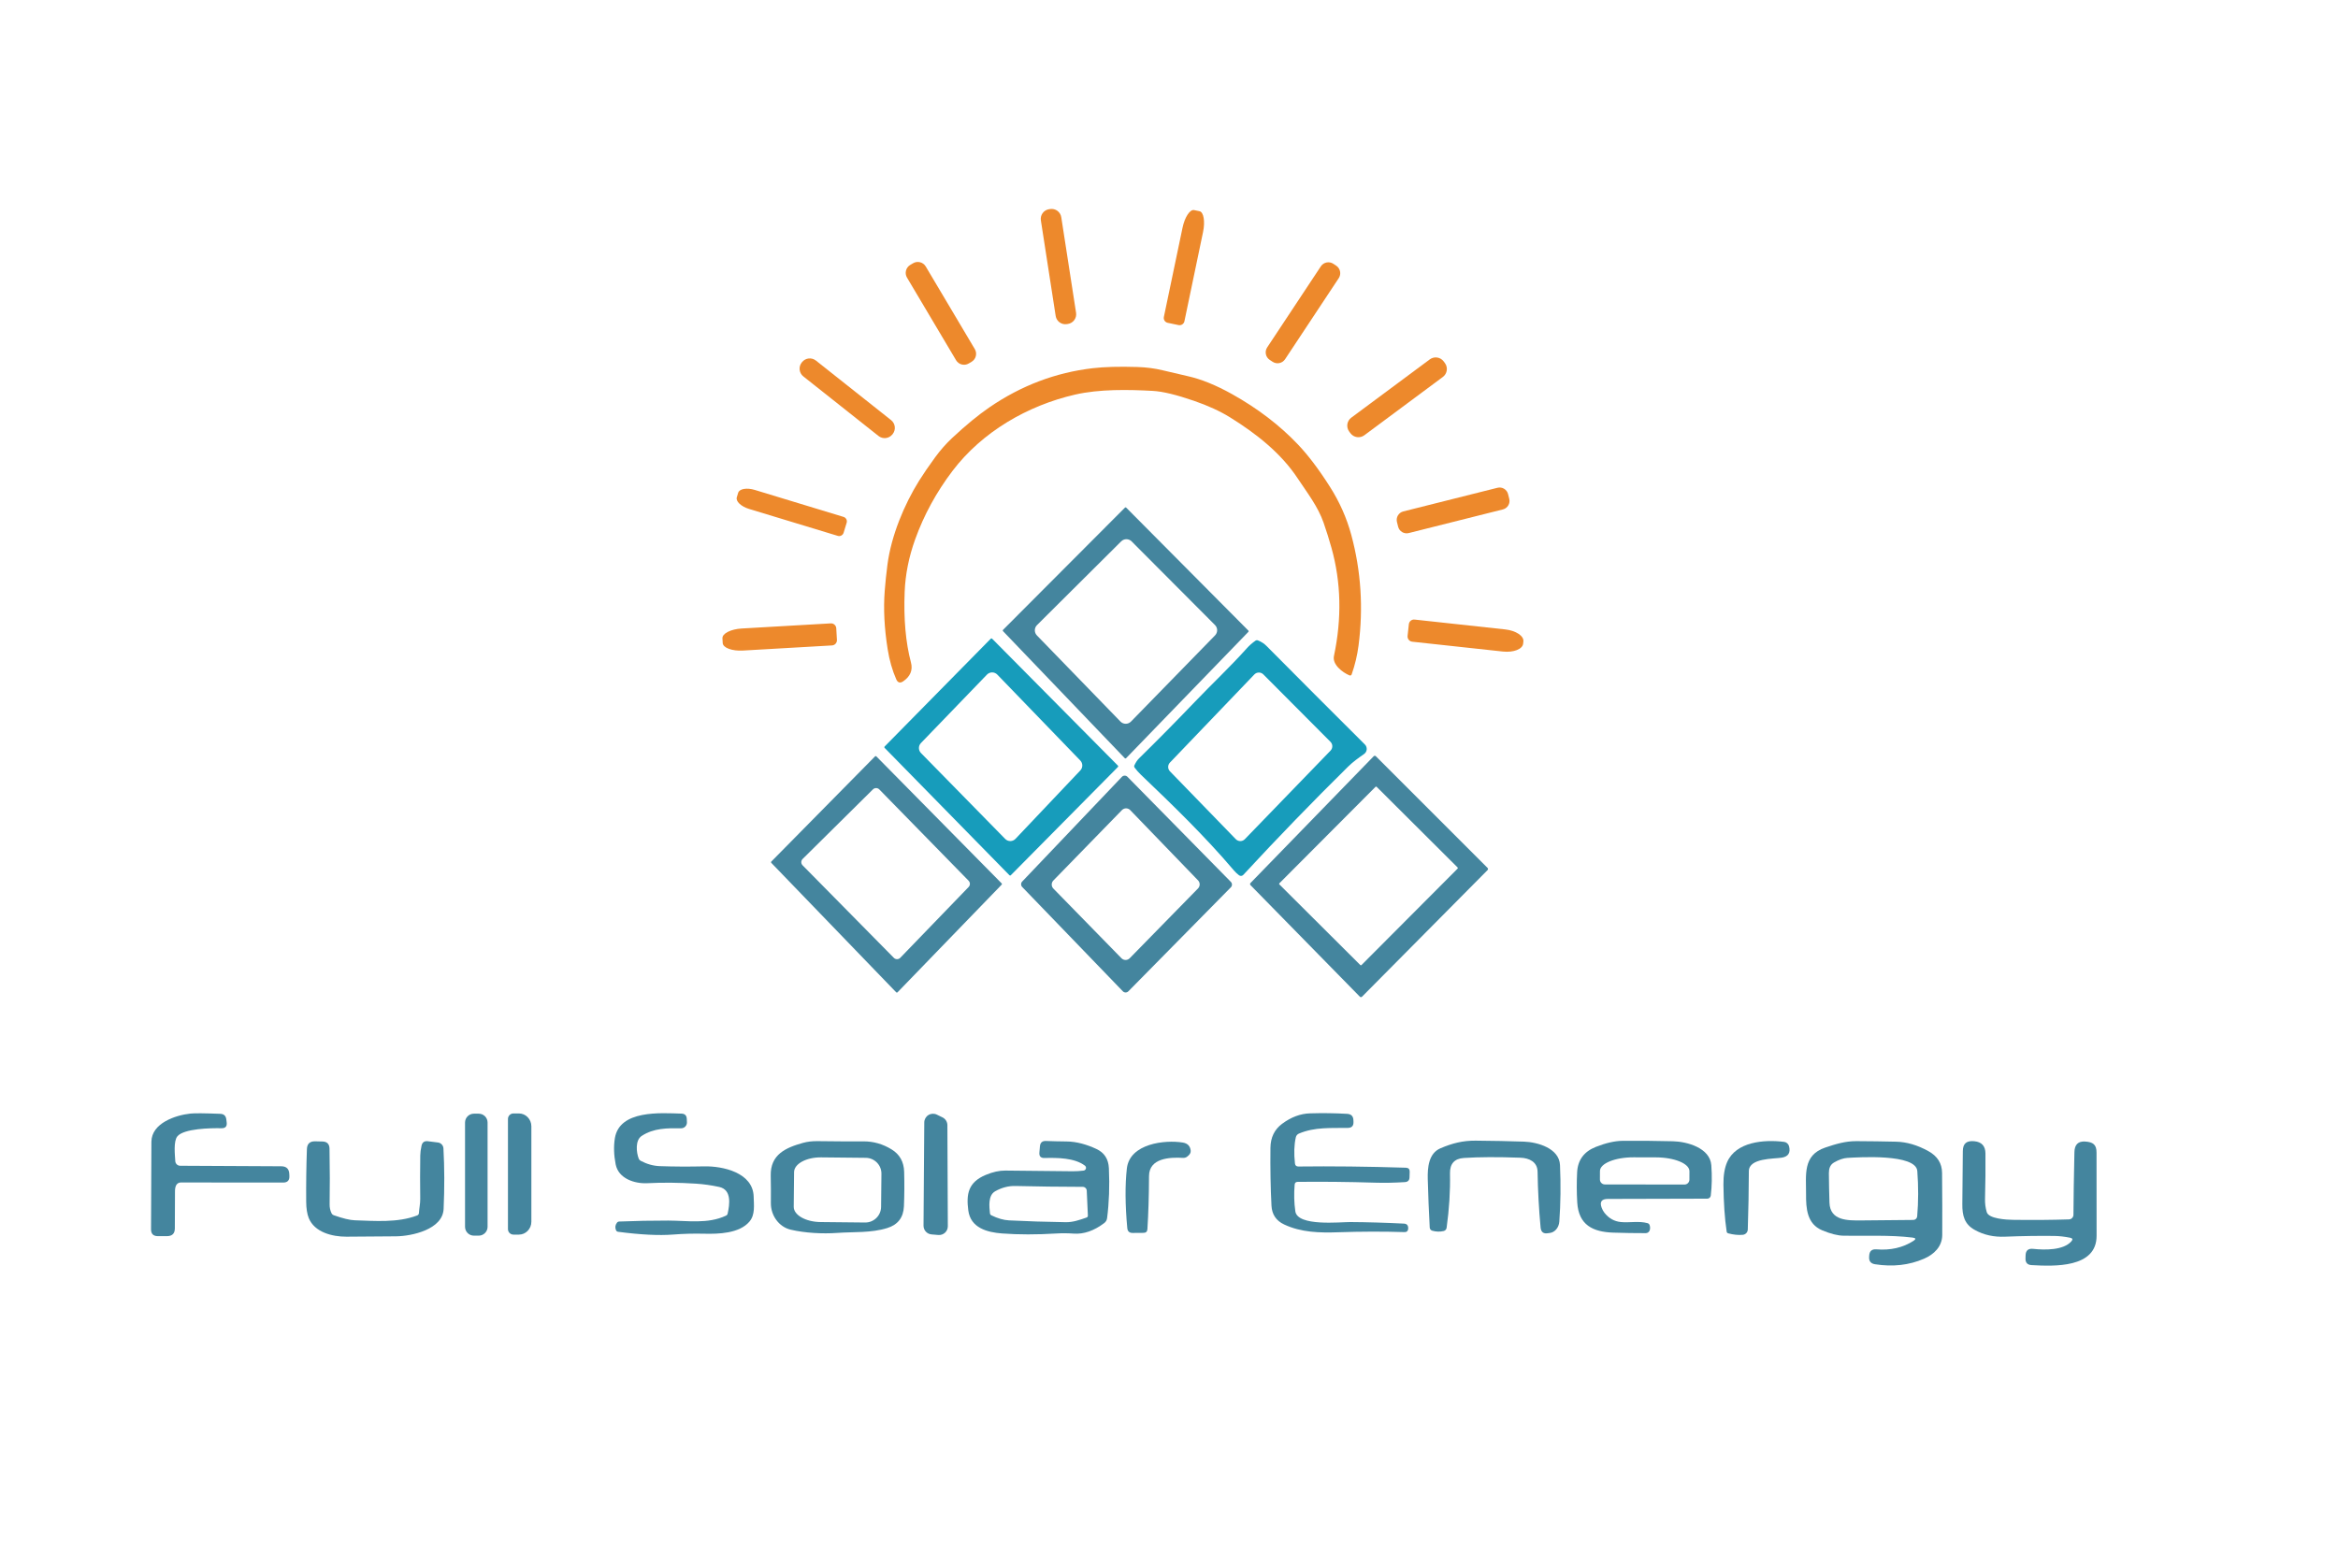
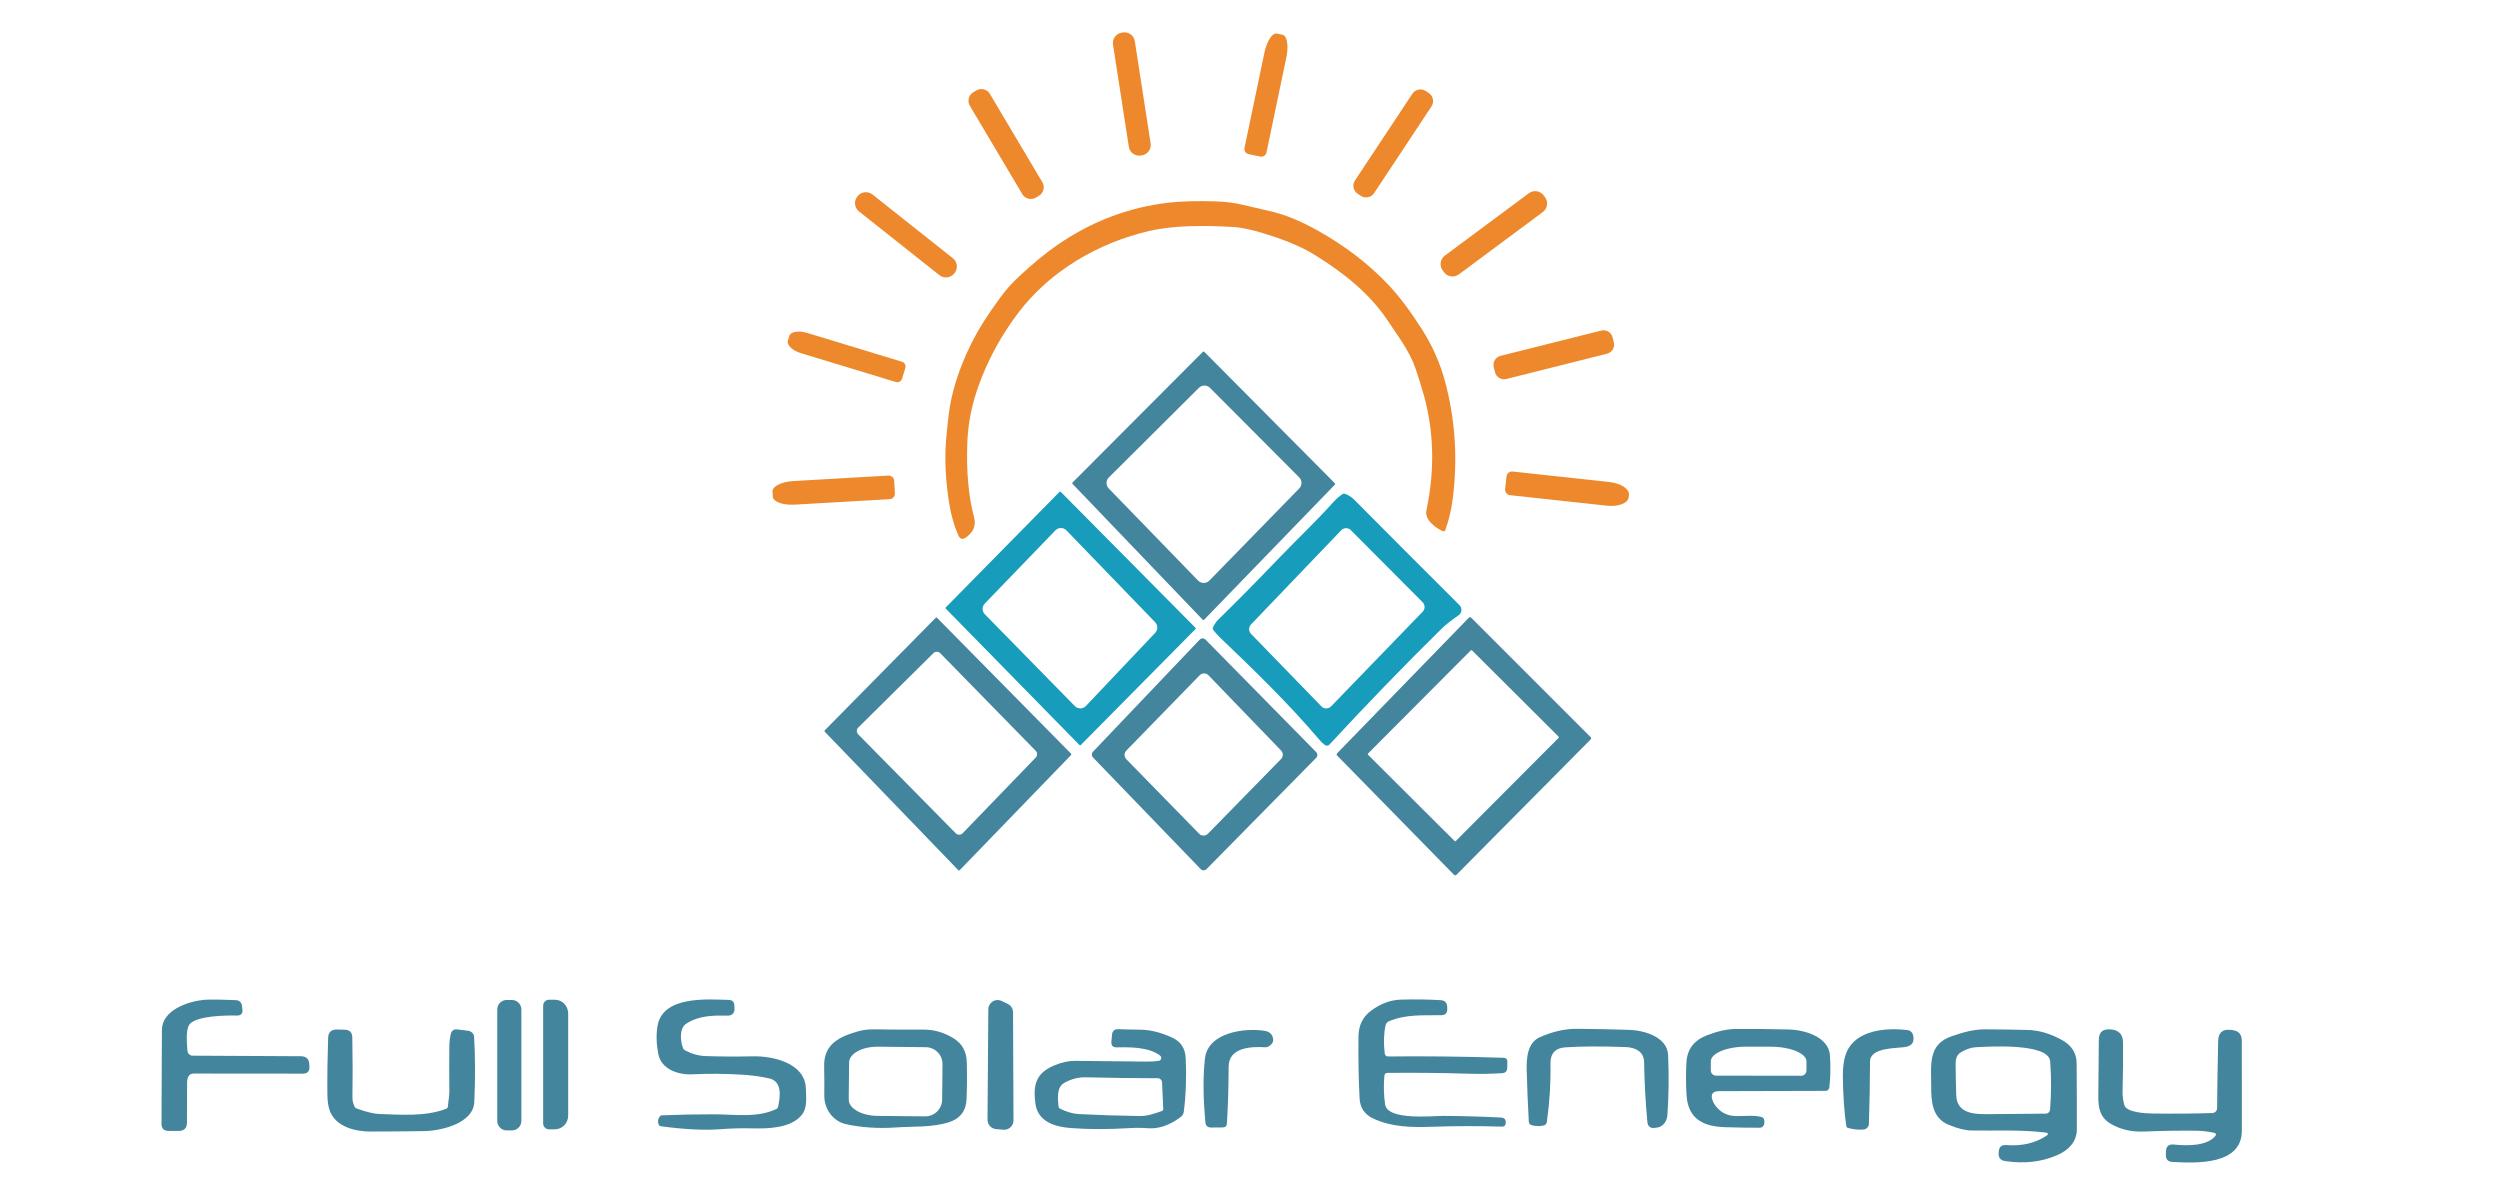
- <svg xmlns="http://www.w3.org/2000/svg" version="1.1" viewBox="0.00 0.00 811.00 544.00">
-   <rect fill="#ed892c" x="-3.58" y="-20.17" transform="translate(367.16,92.49) rotate(-8.8)" width="7.16" height="40.34" rx="3.39" />
-   <path fill="#ed892c" d="   M 405.05 112.00   A 1.72 1.72 0.0 0 1 403.72 109.97   L 410.19 79.03   A 6.83 2.68 -78.2 0 1 414.21 72.89   L 416.09 73.28   A 6.83 2.68 -78.2 0 1 417.31 80.51   L 410.85 111.46   A 1.72 1.72 0.0 0 1 408.81 112.79   L 405.05 112.00   Z" />
-   <rect fill="#ed892c" x="-3.78" y="-19.88" transform="translate(326.38,108.72) rotate(-30.7)" width="7.56" height="39.76" rx="3.21" />
-   <rect fill="#ed892c" x="-3.72" y="-19.99" transform="translate(451.97,108.52) rotate(33.5)" width="7.44" height="39.98" rx="3.13" />
-   <rect fill="#ed892c" x="-20.41" y="-3.80" transform="translate(484.61,137.85) rotate(-36.6)" width="40.82" height="7.60" rx="3.45" />
-   <rect fill="#ed892c" x="-20.07" y="-3.51" transform="translate(293.88,138.18) rotate(38.4)" width="40.14" height="7.02" rx="3.43" />
-   <path fill="#ed892c" d="   M 414.18 139.07   Q 405.01 135.90 399.87 135.62   C 391.45 135.16 381.37 134.96 372.91 136.91   C 356.44 140.70 340.70 149.82 330.41 163.37   Q 322.02 174.43 317.45 187.13   Q 314.17 196.25 313.81 205.32   Q 313.24 219.45 316.00 229.88   C 316.71 232.58 315.67 234.77 313.32 236.37   Q 311.68 237.49 310.88 235.67   Q 308.84 231.04 307.91 225.24   Q 306.17 214.34 306.89 205.00   Q 307.23 200.56 307.83 195.95   C 309.15 185.82 313.68 175.03 318.79 166.83   Q 321.14 163.09 324.38 158.66   Q 327.15 154.88 330.31 151.93   Q 337.47 145.25 343.25 141.30   Q 359.76 130.00 379.03 127.75   Q 385.14 127.04 394.50 127.33   Q 399.24 127.48 403.34 128.48   Q 407.71 129.55 411.94 130.49   Q 418.96 132.04 427.41 136.76   Q 440.69 144.19 450.20 154.18   Q 455.55 159.79 461.35 168.93   Q 466.35 176.80 468.73 185.58   Q 473.79 204.27 471.25 223.96   Q 470.60 229.01 468.86 233.99   A 0.57 0.56 -69.0 0 1 468.11 234.33   C 465.63 233.28 462.09 230.56 462.72 227.59   Q 466.87 208.00 461.86 190.08   Q 460.64 185.73 459.13 181.37   C 457.15 175.68 453.40 170.91 450.11 165.93   C 444.39 157.28 435.88 150.50 426.64 144.78   Q 421.49 141.59 414.18 139.07   Z" />
-   <path fill="#ed892c" d="   M 292.63 184.84   A 1.62 1.62 0.0 0 1 290.61 185.92   L 259.82 176.57   A 5.22 2.61 16.9 0 1 255.58 172.55   L 256.06 170.96   A 5.22 2.61 16.9 0 1 261.82 169.98   L 292.61 179.34   A 1.62 1.62 0.0 0 1 293.69 181.36   L 292.63 184.84   Z" />
-   <rect fill="#ed892c" x="-19.87" y="-3.87" transform="translate(504.05,177.09) rotate(-14.1)" width="39.74" height="7.74" rx="3.03" />
-   <path fill="#44859e" d="   M 347.94 218.52   L 390.21 176.13   A 0.33 0.33 0.0 0 1 390.67 176.14   L 433.02 218.77   A 0.33 0.33 0.0 0 1 433.03 219.23   L 390.63 263.04   A 0.33 0.33 0.0 0 1 390.15 263.04   L 347.93 218.98   A 0.33 0.33 0.0 0 1 347.94 218.52   Z   M 359.72 216.87   A 2.55 2.55 0.0 0 0 359.68 220.46   L 388.66 250.34   A 2.55 2.55 0.0 0 0 392.32 250.34   L 421.48 220.44   A 2.55 2.55 0.0 0 0 421.46 216.86   L 392.53 187.83   A 2.55 2.55 0.0 0 0 388.92 187.82   L 359.72 216.87   Z" />
-   <path fill="#ed892c" d="   M 488.70 216.57   A 1.82 1.82 0.0 0 1 490.70 214.96   L 522.14 218.38   A 6.70 3.46 6.2 0 1 528.43 222.54   L 528.34 223.34   A 6.70 3.46 6.2 0 1 521.30 226.05   L 489.87 222.64   A 1.82 1.82 0.0 0 1 488.26 220.63   L 488.70 216.57   Z" />
-   <path fill="#ed892c" d="   M 290.31 222.02   A 1.81 1.81 0.0 0 1 288.61 223.93   L 257.71 225.71   A 6.86 3.01 -3.3 0 1 250.69 223.10   L 250.60 221.46   A 6.86 3.01 -3.3 0 1 257.27 218.06   L 288.17 216.28   A 1.81 1.81 0.0 0 1 290.08 217.98   L 290.31 222.02   Z" />
-   <path fill="#179cbb" d="   M 436.35 222.19   Q 438.11 222.88 439.32 224.11   Q 455.57 240.50 473.45 258.30   A 2.16 2.16 0.0 0 1 473.17 261.60   C 471.21 262.97 469.28 264.35 467.60 266.01   Q 449.32 284.03 431.27 303.54   A 1.11 1.10 39.5 0 1 429.80 303.68   Q 428.83 302.96 428.01 301.99   C 417.96 290.15 406.87 279.42 395.74 268.78   Q 394.57 267.66 393.59 266.34   Q 393.30 265.95 393.50 265.52   Q 394.23 263.97 395.11 263.11   Q 404.76 253.64 414.36 243.61   C 420.32 237.38 426.72 231.37 432.51 224.91   Q 433.79 223.48 435.49 222.29   A 0.92 0.91 38.0 0 1 436.35 222.19   Z   M 405.82 264.58   A 2.18 2.18 0.0 0 0 405.83 267.61   L 428.68 291.16   A 2.18 2.18 0.0 0 0 431.81 291.15   L 461.53 260.43   A 2.18 2.18 0.0 0 0 461.51 257.37   L 438.22 233.98   A 2.18 2.18 0.0 0 0 435.10 234.01   L 405.82 264.58   Z" />
-   <path fill="#179cbb" d="   M 350.17 303.68   L 306.84 259.46   A 0.31 0.31 0.0 0 1 306.84 259.02   L 343.69 221.58   A 0.31 0.31 0.0 0 1 344.13 221.58   L 387.80 265.65   A 0.31 0.31 0.0 0 1 387.80 266.09   L 350.61 303.68   A 0.31 0.31 0.0 0 1 350.17 303.68   Z   M 348.67 291.06   A 2.49 2.49 0.0 0 0 352.26 291.03   L 374.74 267.30   A 2.49 2.49 0.0 0 0 374.73 263.86   L 345.94 234.05   A 2.49 2.49 0.0 0 0 342.36 234.05   L 319.45 257.80   A 2.49 2.49 0.0 0 0 319.47 261.27   L 348.67 291.06   Z" />
-   <path fill="#44859e" d="   M 303.99 262.43   L 347.44 306.48   A 0.33 0.33 0.0 0 1 347.45 306.94   L 311.34 344.27   A 0.33 0.33 0.0 0 1 310.86 344.27   L 267.55 299.37   A 0.33 0.33 0.0 0 1 267.56 298.91   L 303.53 262.43   A 0.33 0.33 0.0 0 1 303.99 262.43   Z   M 310.05 332.32   A 1.56 1.56 0.0 0 0 312.28 332.31   L 336.00 307.74   A 1.56 1.56 0.0 0 0 335.99 305.57   L 305.02 273.90   A 1.56 1.56 0.0 0 0 302.80 273.88   L 278.42 298.01   A 1.56 1.56 0.0 0 0 278.40 300.22   L 310.05 332.32   Z" />
-   <path fill="#44859e" d="   M 433.77 306.36   L 476.50 262.38   A 0.53 0.53 0.0 0 1 477.25 262.37   L 516.01 301.13   A 0.53 0.53 0.0 0 1 516.01 301.87   L 472.46 345.80   A 0.53 0.53 0.0 0 1 471.70 345.80   L 433.77 307.10   A 0.53 0.53 0.0 0 1 433.77 306.36   Z   M 505.624 301.353   A 0.26 0.26 0.0 0 0 505.624 300.985   L 477.517 272.976   A 0.26 0.26 0.0 0 0 477.149 272.977   L 443.776 306.467   A 0.26 0.26 0.0 0 0 443.776 306.835   L 471.883 334.844   A 0.26 0.26 0.0 0 0 472.251 334.843   L 505.624 301.353   Z" />
-   <path fill="#44859e" d="   M 391.09 269.51   L 426.96 305.97   A 1.34 1.34 0.0 0 1 426.96 307.85   L 391.40 343.94   A 1.34 1.34 0.0 0 1 389.49 343.93   L 354.56 307.72   A 1.34 1.34 0.0 0 1 354.56 305.87   L 389.17 269.52   A 1.34 1.34 0.0 0 1 391.09 269.51   Z   M 415.57 308.24   A 2.00 2.00 0.0 0 0 415.58 305.45   L 392.05 281.07   A 2.00 2.00 0.0 0 0 389.18 281.06   L 365.39 305.49   A 2.00 2.00 0.0 0 0 365.39 308.29   L 389.01 332.46   A 2.00 2.00 0.0 0 0 391.87 332.46   L 415.57 308.24   Z" />
-   <path fill="#44859e" d="   M 61.09 411.25   Q 60.71 412.02 60.70 413.25   Q 60.67 419.84 60.65 426.17   Q 60.65 428.87 57.94 428.88   L 54.76 428.88   Q 52.38 428.88 52.39 426.50   Q 52.43 412.06 52.52 396.14   C 52.56 389.67 60.89 386.91 66.01 386.36   Q 68.20 386.12 76.42 386.44   Q 78.27 386.51 78.50 388.35   L 78.63 389.40   Q 78.90 391.49 76.79 391.44   C 73.16 391.36 63.72 391.53 61.51 394.27   C 60.13 395.99 60.68 400.68 60.80 402.85   A 1.72 1.71 88.2 0 0 62.51 404.46   L 97.58 404.64   Q 100.24 404.66 100.35 407.32   L 100.38 408.03   Q 100.48 410.29 98.22 410.29   L 62.72 410.26   A 1.81 1.81 0.0 0 0 61.09 411.25   Z" />
-   <rect fill="#44859e" x="161.31" y="386.39" width="7.82" height="42.32" rx="3.08" />
-   <path fill="#44859e" d="   M 176.20 388.22   A 1.91 1.91 0.0 0 1 178.11 386.31   L 179.99 386.31   A 4.47 4.33 90.0 0 1 184.32 390.78   L 184.32 423.88   A 4.47 4.33 90.0 0 1 179.99 428.35   L 178.11 428.35   A 1.91 1.91 0.0 0 1 176.20 426.44   L 176.20 388.22   Z" />
-   <path fill="#44859e" d="   M 222.23 402.74   Q 225.50 404.47 228.87 404.59   Q 236.02 404.85 244.22 404.67   C 250.67 404.52 261.24 406.81 261.43 415.19   C 261.50 418.14 261.99 421.45 259.97 423.83   C 256.49 427.95 249.27 428.17 244.21 428.04   Q 238.82 427.91 233.45 428.33   Q 226.08 428.90 214.41 427.37   Q 213.89 427.30 213.68 426.82   Q 213.09 425.44 214.01 424.22   Q 214.31 423.83 214.80 423.81   Q 223.22 423.47 231.81 423.48   C 238.44 423.49 245.54 424.74 251.83 421.77   Q 252.30 421.55 252.41 421.04   C 253.10 417.90 253.87 412.79 249.50 411.82   Q 245.44 410.93 241.39 410.67   Q 232.56 410.10 224.56 410.51   C 220.16 410.74 214.54 408.95 213.56 403.97   Q 212.61 399.12 213.28 394.93   C 214.87 385.02 229.19 386.16 236.38 386.37   Q 238.16 386.42 238.23 388.20   L 238.28 389.36   A 2.01 2.00 89.1 0 1 236.25 391.46   C 231.42 391.39 226.72 391.38 222.56 394.13   C 220.29 395.63 220.72 399.87 221.57 402.01   A 1.45 1.41 -88.0 0 0 222.23 402.74   Z" />
-   <path fill="#44859e" d="   M 450.12 410.05   Q 449.17 410.06 449.09 411.00   Q 448.68 415.81 449.32 420.26   C 450.08 425.61 464.96 423.96 468.44 423.99   Q 477.32 424.05 486.98 424.53   Q 488.45 424.60 488.47 426.07   Q 488.48 426.22 488.46 426.37   Q 488.35 427.51 487.20 427.48   Q 476.13 427.13 464.31 427.53   C 457.78 427.76 451.36 427.62 445.42 424.82   C 442.68 423.53 441.21 421.36 441.05 418.34   Q 440.57 409.13 440.69 398.22   Q 440.75 392.88 444.71 389.92   Q 449.39 386.43 454.40 386.28   Q 461.01 386.08 467.32 386.45   Q 469.39 386.57 469.47 388.65   L 469.49 389.26   Q 469.57 391.30 467.53 391.33   C 461.71 391.43 456.11 390.96 450.58 393.29   A 1.85 1.85 0.0 0 0 449.49 394.59   Q 448.61 398.47 449.19 403.65   Q 449.31 404.73 450.40 404.72   Q 467.59 404.51 487.67 405.14   Q 489.03 405.19 488.99 406.54   L 488.93 408.48   Q 488.89 410.03 487.34 410.13   Q 481.85 410.48 477.05 410.33   Q 462.95 409.90 450.12 410.05   Z" />
-   <path fill="#44859e" d="   M 328.63 390.38   L 328.78 425.44   A 3.03 3.03 0.0 0 1 325.50 428.48   L 323.13 428.28   A 3.03 3.03 0.0 0 1 320.35 425.24   L 320.61 389.42   A 3.03 3.03 0.0 0 1 324.97 386.72   L 326.92 387.67   A 3.03 3.03 0.0 0 1 328.63 390.38   Z" />
-   <path fill="#44859e" d="   M 376.33 404.42   C 372.72 401.68 366.75 401.66 362.29 401.77   Q 360.38 401.81 360.54 399.90   Q 360.72 397.85 360.73 397.72   Q 360.90 395.78 362.81 395.86   Q 366.21 396.00 369.94 396.03   C 373.52 396.06 377.06 397.12 380.29 398.62   Q 384.44 400.53 384.65 405.34   Q 385.07 414.53 384.03 422.61   Q 383.89 423.70 383.01 424.36   Q 377.67 428.39 372.40 428.00   Q 369.40 427.78 366.47 427.96   Q 356.13 428.59 347.61 427.95   C 342.49 427.57 336.67 426.06 335.88 419.96   C 335.14 414.27 335.83 410.18 341.94 407.63   Q 345.60 406.10 348.74 406.13   Q 359.73 406.22 372.03 406.37   Q 373.90 406.39 375.87 406.14   A 0.96 0.96 0.0 0 0 376.33 404.42   Z   M 345.21 413.31   C 342.69 414.73 343.15 418.57 343.39 420.93   Q 343.44 421.43 343.88 421.65   Q 347.18 423.27 350.02 423.41   Q 359.21 423.88 369.71 424.04   C 372.22 424.07 374.51 423.26 376.88 422.43   Q 377.38 422.26 377.36 421.73   L 376.97 413.11   A 1.39 1.39 0.0 0 0 375.58 411.78   Q 363.72 411.76 352.23 411.48   Q 348.62 411.39 345.21 413.31   Z" />
-   <path fill="#44859e" d="   M 533.35 406.53   C 533.30 403.13 530.48 401.78 527.40 401.67   Q 515.58 401.24 507.77 401.76   Q 502.86 402.09 502.97 407.15   Q 503.16 416.12 501.80 425.98   A 1.33 1.33 0.0 0 1 500.79 427.10   Q 498.83 427.57 496.80 426.99   A 1.20 1.20 0.0 0 1 495.94 425.91   Q 495.48 417.45 495.26 409.11   C 495.16 405.16 495.52 400.16 499.66 398.40   C 503.76 396.65 507.38 395.72 511.85 395.75   Q 520.71 395.82 528.64 396.09   C 533.43 396.26 540.88 398.42 541.13 404.23   Q 541.58 414.42 540.89 423.85   A 4.32 3.71 -89.9 0 1 537.50 427.79   Q 537.26 427.81 537.02 427.85   Q 534.63 428.30 534.40 425.88   Q 533.50 416.25 533.35 406.53   Z" />
-   <path fill="#44859e" d="   M 555.59 419.05   Q 555.96 420.03 556.55 420.78   Q 558.82 423.66 562.26 423.99   C 565.23 424.28 568.54 423.55 571.48 424.37   Q 572.05 424.53 572.23 425.10   Q 572.52 425.97 572.25 426.84   A 1.44 1.42 -81.0 0 1 570.89 427.84   Q 565.27 427.85 559.56 427.66   C 552.56 427.42 547.58 425.04 547.11 417.18   Q 546.80 411.97 547.07 406.74   Q 547.39 400.35 553.58 397.91   Q 558.81 395.85 562.85 395.81   Q 571.00 395.73 580.32 395.96   C 585.21 396.08 593.18 398.26 593.62 404.29   Q 594.03 409.92 593.43 414.81   A 1.22 1.22 0.0 0 1 592.22 415.88   L 557.73 415.97   Q 554.44 415.97 555.59 419.05   Z   M 556.69 410.94   L 584.31 410.98   A 1.71 1.71 0.0 0 0 586.02 409.28   L 586.03 406.35   A 11.67 4.78 0.1 0 0 574.37 401.55   L 566.67 401.53   A 11.67 4.78 0.1 0 0 554.99 406.29   L 554.98 409.22   A 1.71 1.71 0.0 0 0 556.69 410.94   Z" />
-   <path fill="#44859e" d="   M 145.31 420.89   C 145.41 419.24 145.79 417.61 145.77 415.95   Q 145.67 408.56 145.78 400.95   Q 145.80 399.41 146.22 397.51   Q 146.61 395.72 148.43 395.95   L 151.92 396.39   A 2.18 2.17 -88.1 0 1 153.82 398.43   Q 154.37 408.44 153.88 419.46   C 153.55 426.58 142.83 428.87 137.46 428.94   Q 129.14 429.05 120.17 429.07   C 115.29 429.08 109.08 427.57 107.08 422.56   Q 106.24 420.43 106.21 416.92   Q 106.14 407.68 106.46 398.68   Q 106.56 395.92 109.32 395.98   L 111.83 396.04   Q 114.26 396.10 114.30 398.53   Q 114.49 409.58 114.34 417.74   Q 114.30 419.53 115.03 420.99   Q 115.26 421.44 115.73 421.61   Q 120.52 423.30 123.07 423.38   C 129.95 423.59 137.95 424.30 144.71 421.70   Q 145.27 421.48 145.31 420.89   Z" />
-   <path fill="#44859e" d="   M 274.28 426.64   C 270.24 425.70 267.37 421.77 267.40 417.45   Q 267.45 412.48 267.35 407.86   C 267.21 400.56 272.52 398.20 278.54 396.52   Q 280.82 395.88 283.61 395.92   Q 292.25 396.04 299.54 396.00   Q 304.67 395.97 309.25 398.77   Q 313.49 401.35 313.63 406.57   Q 313.80 412.86 313.55 418.55   Q 313.29 424.35 307.77 426.07   C 302.15 427.82 296.16 427.35 290.41 427.76   C 285.32 428.13 279.20 427.79 274.28 426.64   Z   M 305.63 418.73   L 305.75 407.25   A 5.48 5.48 0.0 0 0 300.33 401.71   L 284.86 401.55   A 9.35 5.21 0.6 0 0 275.45 406.66   L 275.33 418.68   A 9.35 5.21 0.6 0 0 284.62 423.99   L 300.09 424.15   A 5.48 5.48 0.0 0 0 305.63 418.73   Z" />
-   <path fill="#44859e" d="   M 410.40 401.73   C 405.73 401.45 398.60 401.79 398.57 408.04   Q 398.53 418.40 398.01 426.46   Q 397.93 427.73 396.66 427.74   L 392.90 427.77   Q 391.19 427.79 391.03 426.09   Q 389.91 414.00 390.88 405.42   C 391.86 396.71 404.15 395.40 410.29 396.41   Q 412.80 396.82 413.03 399.27   Q 413.12 400.33 411.79 401.31   A 2.15 2.14 -61.8 0 1 410.40 401.73   Z" />
-   <path fill="#44859e" d="   M 599.09 403.23   C 602.18 396.11 611.87 395.31 618.86 396.17   A 2.05 2.04 -3.3 0 1 620.58 397.69   Q 621.45 401.10 618.06 401.65   C 615.28 402.10 606.66 401.74 606.64 406.34   Q 606.60 416.58 606.27 426.58   A 1.92 1.91 88.3 0 1 604.54 428.42   Q 602.19 428.63 599.49 427.91   Q 599.01 427.78 598.94 427.29   Q 597.93 420.53 597.82 411.02   Q 597.77 406.29 599.09 403.23   Z" />
-   <path fill="#44859e" d="   M 663.42 429.38   C 655.40 428.41 647.39 428.88 639.49 428.73   Q 636.43 428.68 632.08 426.86   C 626.77 424.64 626.45 419.24 626.48 414.29   C 626.53 407.71 625.23 400.82 633.13 398.15   C 636.69 396.95 640.10 395.90 643.94 395.92   Q 650.93 395.95 657.74 396.11   Q 663.23 396.24 668.90 399.38   Q 673.62 401.98 673.66 406.93   Q 673.77 418.62 673.72 428.47   C 673.70 432.50 670.87 435.21 667.41 436.71   Q 659.67 440.08 650.40 438.63   Q 648.19 438.28 648.36 436.05   L 648.39 435.58   Q 648.56 433.28 650.86 433.46   Q 658.23 434.05 663.69 430.55   Q 665.18 429.60 663.42 429.38   Z   M 665.07 406.29   C 664.61 400.21 644.65 401.52 640.85 401.73   Q 638.76 401.85 636.24 403.29   C 634.77 404.12 634.40 405.49 634.40 407.05   Q 634.43 411.91 634.60 417.26   C 634.81 423.60 640.99 423.45 645.56 423.43   Q 654.84 423.37 663.70 423.26   A 1.36 1.35 1.9 0 0 665.03 422.02   Q 665.68 414.32 665.07 406.29   Z" />
-   <path fill="#44859e" d="   M 718.50 430.70   Q 719.39 429.69 718.07 429.43   Q 715.12 428.84 712.54 428.81   Q 704.43 428.71 695.50 429.07   C 691.70 429.23 688.17 428.52 684.90 426.67   C 681.46 424.72 680.63 421.81 680.69 417.71   Q 680.81 409.34 680.86 399.40   C 680.87 396.69 682.22 395.68 684.86 395.95   Q 688.68 396.32 688.71 400.20   Q 688.78 407.91 688.56 415.86   Q 688.49 418.30 689.16 420.55   C 689.85 422.90 696.14 423.19 698.20 423.22   Q 708.47 423.37 717.68 423.07   A 1.61 1.60 89.3 0 0 719.23 421.47   Q 719.28 412.87 719.57 399.73   Q 719.65 395.80 723.34 396.06   C 725.94 396.24 727.25 397.05 727.24 399.86   Q 727.21 414.67 727.26 428.74   C 727.30 440.01 712.50 439.36 704.71 438.93   Q 702.55 438.81 702.60 436.64   L 702.63 435.58   Q 702.69 433.01 705.24 433.29   C 709.38 433.73 715.72 433.81 718.50 430.70   Z" />
+ <svg xmlns="http://www.w3.org/2000/svg" id="Capa_1" data-name="Capa 1" viewBox="0 0 811 389">
+   <defs>
+     <style>
+       .cls-1 {
+         fill: #179cbb;
+       }
+ 
+       .cls-2 {
+         fill: #44859e;
+       }
+ 
+       .cls-3 {
+         fill: #ed892c;
+       }
+     </style>
+   </defs>
+   <rect class="cls-3" x="363.58" y="10.32" width="7.16" height="40.34" rx="3.39" ry="3.39" transform="translate(-.34 56.53) rotate(-8.8)" />
+   <path class="cls-3" d="m405.05,50c-.93-.2-1.52-1.1-1.33-2.03l6.47-30.94c.77-3.69,2.57-6.44,4.02-6.14,0,0,0,0,0,0l1.88.39c1.44.31,1.99,3.55,1.22,7.23l-6.46,30.95c-.19.93-1.11,1.53-2.04,1.33,0,0,0,0,0,0l-3.76-.79Z" />
+   <rect class="cls-3" x="322.6" y="26.84" width="7.56" height="39.76" rx="3.21" ry="3.21" transform="translate(21.89 173.18) rotate(-30.7)" />
+   <rect class="cls-3" x="431.98" y="42.8" width="39.98" height="7.44" rx="3.13" ry="3.13" transform="translate(163.72 397.74) rotate(-56.5)" />
+   <rect class="cls-3" x="464.2" y="72.05" width="40.82" height="7.6" rx="3.45" ry="3.45" transform="translate(50.33 303.89) rotate(-36.6)" />
+   <rect class="cls-3" x="290.37" y="56.11" width="7.02" height="40.14" rx="3.43" ry="3.43" transform="translate(51.64 259.17) rotate(-51.6)" />
+   <path class="cls-3" d="m414.18,77.07c-6.11-2.11-10.88-3.26-14.31-3.45-8.42-.46-18.5-.66-26.96,1.29-16.47,3.79-32.21,12.91-42.5,26.46-5.59,7.37-9.91,15.29-12.96,23.76-2.19,6.08-3.4,12.14-3.64,18.19-.38,9.42.35,17.61,2.19,24.56.71,2.7-.33,4.89-2.68,6.49-1.09.75-1.91.51-2.44-.7-1.36-3.09-2.35-6.56-2.97-10.43-1.16-7.27-1.5-14.01-1.02-20.24.23-2.96.54-5.98.94-9.05,1.32-10.13,5.85-20.92,10.96-29.12,1.57-2.49,3.43-5.22,5.59-8.17,1.85-2.52,3.82-4.76,5.93-6.73,4.77-4.45,9.09-8,12.94-10.63,11.01-7.53,22.93-12.05,35.78-13.55,4.07-.47,9.23-.61,15.47-.42,3.16.1,6.11.48,8.84,1.15,2.91.71,5.78,1.38,8.6,2.01,4.68,1.03,9.84,3.12,15.47,6.27,8.85,4.95,16.45,10.76,22.79,17.42,3.57,3.74,7.28,8.66,11.15,14.75,3.33,5.25,5.79,10.8,7.38,16.65,3.37,12.46,4.21,25.25,2.52,38.38-.43,3.37-1.23,6.71-2.39,10.03-.1.3-.43.45-.72.35-.01,0-.02,0-.03-.01-2.48-1.05-6.02-3.77-5.39-6.74,2.77-13.06,2.48-25.56-.86-37.51-.81-2.9-1.72-5.8-2.73-8.71-1.98-5.69-5.73-10.46-9.02-15.44-5.72-8.65-14.23-15.43-23.47-21.15-3.43-2.13-7.59-4.03-12.46-5.71Z" />
+   <path class="cls-3" d="m292.63,122.84c-.26.86-1.16,1.34-2.02,1.08l-30.79-9.35c-2.76-.84-4.66-2.63-4.24-4.01,0,0,0,0,0,0l.48-1.59c.42-1.38,2.99-1.82,5.75-.98,0,0,0,0,.01,0l30.79,9.36c.86.26,1.34,1.16,1.08,2.02l-1.06,3.48Z" />
+   <rect class="cls-3" x="484.18" y="111.22" width="39.74" height="7.74" rx="3.03" ry="3.03" transform="translate(-12.85 126.26) rotate(-14.1)" />
+   <path class="cls-2" d="m347.94,156.52l42.27-42.39c.13-.12.33-.12.46,0l42.35,42.63c.13.13.13.33.01.46l-42.4,43.81c-.13.13-.33.14-.47.01,0,0,0,0-.01-.01l-42.22-44.06c-.12-.13-.12-.33.01-.46Zm11.78-1.65c-1,.98-1.01,2.59-.04,3.59l28.98,29.88c.98,1.01,2.6,1.03,3.61.05.02-.02.04-.04.05-.05l29.16-29.9c.97-1,.96-2.59-.02-3.58l-28.93-29.03c-.99-1-2.61-1.01-3.61-.01h0s-29.2,29.05-29.2,29.05Z" />
+   <path class="cls-3" d="m488.7,154.57c.11-1,1-1.72,2-1.61l31.44,3.42c3.68.4,6.49,2.26,6.29,4.16l-.09.8c-.21,1.9-3.36,3.11-7.04,2.71l-31.43-3.41c-1-.11-1.72-1.01-1.61-2.01,0,0,0,0,0,0l.44-4.06Z" />
+   <path class="cls-3" d="m290.31,160.02c.06,1-.7,1.85-1.7,1.91l-30.9,1.78c-3.78.22-6.92-.95-7.02-2.61l-.09-1.64c-.1-1.66,2.89-3.18,6.67-3.4l30.9-1.78c1-.06,1.85.7,1.91,1.7l.23,4.04Z" />
+   <path class="cls-1" d="m436.35,160.19c1.17.46,2.16,1.1,2.97,1.92,10.83,10.93,22.21,22.32,34.13,34.19.85.84.85,2.21.01,3.05-.09.09-.19.17-.29.25-1.96,1.37-3.89,2.75-5.57,4.41-12.19,12.01-24.3,24.52-36.33,37.53-.38.41-1.01.48-1.47.14-.65-.48-1.24-1.04-1.79-1.69-10.05-11.84-21.14-22.57-32.27-33.21-.78-.75-1.5-1.56-2.15-2.44-.19-.26-.22-.53-.09-.82.49-1.03,1.02-1.84,1.61-2.41,6.43-6.31,12.85-12.81,19.25-19.5,5.96-6.23,12.36-12.24,18.15-18.7.85-.95,1.85-1.83,2.98-2.62.25-.18.57-.21.86-.1Zm-30.53,42.39c-.81.85-.81,2.19,0,3.03l22.85,23.55c.84.86,2.22.88,3.08.04.02-.02.03-.03.05-.05l29.72-30.72c.83-.85.82-2.22-.02-3.06l-23.29-23.39c-.85-.85-2.23-.86-3.08,0-.01.01-.02.03-.04.04l-29.28,30.57Z" />
+   <path class="cls-1" d="m350.17,241.68l-43.33-44.22c-.12-.12-.12-.32,0-.44,0,0,0,0,0,0l36.85-37.44c.12-.12.32-.12.44,0,0,0,0,0,0,0l43.67,44.07c.12.12.12.32,0,.44,0,0,0,0,0,0l-37.19,37.59c-.12.12-.32.12-.44,0h0Zm-1.5-12.62c.96.98,2.54,1,3.52.04.02-.02.05-.05.07-.07l22.48-23.73c.92-.97.91-2.48,0-3.44l-28.79-29.81c-.96-.99-2.53-1.02-3.52-.06-.02.02-.04.04-.06.06l-22.91,23.75c-.93.97-.92,2.51.02,3.47l29.2,29.79Z" />
+   <path class="cls-2" d="m303.99,200.43l43.45,44.05c.13.13.13.33.01.46l-36.11,37.33c-.13.13-.33.14-.47.01,0,0,0,0-.01-.01l-43.31-44.9c-.12-.13-.12-.33.01-.46l35.97-36.48c.13-.12.33-.12.46,0Zm6.06,69.89c.61.61,1.59.62,2.21.01,0,0,.02-.02.02-.02l23.72-24.57c.58-.61.58-1.57-.01-2.17l-30.97-31.67c-.6-.62-1.59-.63-2.21-.03,0,0,0,0-.01.01l-24.38,24.13c-.62.6-.63,1.59-.02,2.21,0,0,0,0,0,0l31.65,32.1Z" />
+   <path class="cls-2" d="m433.77,244.36l42.73-43.98c.2-.21.54-.21.75-.01,0,0,0,0,0,0l38.76,38.76c.2.21.2.53,0,.74l-43.55,43.93c-.2.21-.54.21-.75.01,0,0,0,0-.01-.01l-37.93-38.7c-.2-.21-.2-.53,0-.74Zm71.85-5.01c.1-.1.1-.27,0-.37t0,0l-28.11-28.01c-.1-.1-.27-.1-.37,0h0l-33.37,33.49c-.1.1-.1.27,0,.37h0l28.11,28.01c.1.1.27.1.37,0h0l33.37-33.49Z" />
+   <path class="cls-2" d="m391.09,207.51l35.87,36.46c.51.52.51,1.36,0,1.88l-35.56,36.09c-.52.52-1.37.53-1.9,0,0,0-.01-.01-.01-.02l-34.93-36.21c-.49-.52-.49-1.33,0-1.85l34.61-36.35c.51-.53,1.36-.55,1.89-.03,0,0,.02.02.03.02Zm24.48,38.73c.76-.77.76-2.01,0-2.79l-23.53-24.38c-.77-.8-2.03-.82-2.83-.05-.01.01-.03.03-.04.04l-23.79,24.43c-.76.78-.76,2.02,0,2.8l23.62,24.17c.77.79,2.04.8,2.83.03.01-.01.02-.02.03-.03l23.7-24.22Z" />
+   <path class="cls-2" d="m61.09,349.25c-.25.51-.38,1.18-.39,2-.02,4.39-.04,8.7-.05,12.92,0,1.8-.9,2.7-2.71,2.71h-3.18c-1.59,0-2.38-.79-2.37-2.38.03-9.63.07-19.75.13-30.36.04-6.47,8.37-9.23,13.49-9.78,1.46-.16,4.93-.13,10.41.08,1.23.05,1.93.68,2.08,1.91l.13,1.05c.18,1.39-.43,2.07-1.84,2.04-3.63-.08-13.07.09-15.28,2.83-1.38,1.72-.83,6.41-.71,8.58.06.91.81,1.61,1.71,1.61l35.07.18c1.77.01,2.7.91,2.77,2.68l.03.71c.07,1.51-.65,2.26-2.16,2.26l-35.5-.03c-.69,0-1.32.38-1.63.99Z" />
+   <rect class="cls-2" x="161.31" y="324.39" width="7.82" height="42.32" rx="3.08" ry="3.08" />
+   <path class="cls-2" d="m176.2,326.22c0-1.05.86-1.91,1.91-1.91h1.88c2.39,0,4.33,2,4.33,4.47h0v33.1c0,2.47-1.94,4.47-4.33,4.47h-1.88c-1.05,0-1.91-.86-1.91-1.91h0v-38.22Z" />
+   <path class="cls-2" d="m222.23,340.74c2.18,1.15,4.39,1.77,6.64,1.85,4.77.17,9.88.2,15.35.08,6.45-.15,17.02,2.14,17.21,10.52.07,2.95.56,6.26-1.46,8.64-3.48,4.12-10.7,4.34-15.76,4.21-3.59-.09-7.18.01-10.76.29-4.91.38-11.26.06-19.04-.96-.35-.05-.59-.23-.73-.55-.39-.92-.28-1.79.33-2.6.2-.26.46-.4.79-.41,5.61-.23,11.28-.34,17.01-.33,6.63,0,13.73,1.26,20.02-1.71.31-.15.51-.39.58-.73.69-3.14,1.46-8.25-2.91-9.22-2.71-.59-5.41-.98-8.11-1.15-5.89-.38-11.5-.43-16.83-.16-4.4.23-10.02-1.56-11-6.54-.63-3.23-.73-6.25-.28-9.04,1.59-9.91,15.91-8.77,23.1-8.56,1.19.03,1.8.64,1.85,1.83l.05,1.16c.05,1.11-.8,2.05-1.91,2.1-.04,0-.08,0-.12,0-4.83-.07-9.53-.08-13.69,2.67-2.27,1.5-1.84,5.74-.99,7.88.13.32.36.57.66.73Z" />
+   <path class="cls-2" d="m450.12,348.05c-.63,0-.98.32-1.03.95-.27,3.21-.2,6.29.23,9.26.76,5.35,15.64,3.7,19.12,3.73,5.92.04,12.1.22,18.54.54.98.05,1.48.56,1.49,1.54,0,.1,0,.2-.01.3-.07.76-.49,1.13-1.26,1.11-7.38-.23-15.01-.22-22.89.05-6.53.23-12.95.09-18.89-2.71-2.74-1.29-4.21-3.46-4.37-6.48-.32-6.14-.44-12.85-.36-20.12.04-3.56,1.38-6.33,4.02-8.3,3.12-2.33,6.35-3.54,9.69-3.64,4.41-.13,8.71-.08,12.92.17,1.38.08,2.1.81,2.15,2.2l.02.61c.05,1.36-.6,2.05-1.96,2.07-5.82.1-11.42-.37-16.95,1.96-.55.23-.96.72-1.09,1.3-.59,2.59-.69,5.61-.3,9.06.08.72.48,1.08,1.21,1.07,11.46-.14,23.88,0,37.27.42.91.03,1.35.5,1.32,1.4l-.06,1.94c-.03,1.03-.56,1.58-1.59,1.65-3.66.23-7.09.3-10.29.2-9.4-.29-18.38-.38-26.93-.28Z" />
+   <path class="cls-2" d="m328.63,328.38l.15,35.06c.01,1.67-1.34,3.04-3.01,3.05-.09,0-.18,0-.27-.01l-2.37-.2c-1.58-.13-2.79-1.46-2.78-3.04l.26-35.82c.01-1.67,1.38-3.02,3.05-3.01.45,0,.9.11,1.31.31l1.95.95c1.04.5,1.7,1.55,1.71,2.71Z" />
+   <path class="cls-2" d="m376.33,342.42c-3.61-2.74-9.58-2.76-14.04-2.65-1.27.03-1.86-.6-1.75-1.87.12-1.37.18-2.09.19-2.18.11-1.29.81-1.91,2.08-1.86,2.27.09,4.64.15,7.13.17,3.58.03,7.12,1.09,10.35,2.59,2.77,1.27,4.22,3.51,4.36,6.72.28,6.13.07,11.88-.62,17.27-.09.73-.43,1.31-1.02,1.75-3.56,2.69-7.1,3.9-10.61,3.64-2-.15-3.98-.16-5.93-.04-6.89.42-13.18.42-18.86,0-5.12-.38-10.94-1.89-11.73-7.99-.74-5.69-.05-9.78,6.06-12.33,2.44-1.02,4.71-1.52,6.8-1.5,7.33.06,15.09.14,23.29.24,1.25.01,2.53-.06,3.84-.23.53-.06.9-.54.84-1.07-.03-.26-.17-.49-.38-.65Zm-31.12,8.89c-2.52,1.42-2.06,5.26-1.82,7.62.03.33.2.57.49.72,2.2,1.08,4.25,1.67,6.14,1.76,6.13.31,12.69.52,19.69.63,2.51.03,4.8-.78,7.17-1.61.33-.11.49-.35.48-.7l-.39-8.62c-.03-.74-.65-1.33-1.39-1.33-7.91-.01-15.69-.11-23.35-.3-2.41-.06-4.75.55-7.02,1.83Z" />
+   <path class="cls-2" d="m533.35,344.53c-.05-3.4-2.87-4.75-5.95-4.86-7.88-.29-14.42-.26-19.63.09-3.27.22-4.87,2.02-4.8,5.39.13,5.98-.26,12.26-1.17,18.83-.07.55-.47.99-1.01,1.12-1.31.31-2.64.28-3.99-.11-.49-.14-.83-.57-.86-1.08-.31-5.64-.53-11.24-.68-16.8-.1-3.95.26-8.95,4.4-10.71,4.1-1.75,7.72-2.68,12.19-2.65,5.91.05,11.5.16,16.79.34,4.79.17,12.24,2.33,12.49,8.14.3,6.79.22,13.33-.24,19.62-.15,2.1-1.59,3.76-3.39,3.94-.16.01-.32.03-.48.06-1.59.3-2.47-.36-2.62-1.97-.6-6.42-.95-12.87-1.05-19.35Z" />
+   <path class="cls-2" d="m555.59,357.05c.25.65.57,1.23.96,1.73,1.51,1.92,3.42,2.99,5.71,3.21,2.97.29,6.28-.44,9.22.38.38.11.63.35.75.73.19.58.2,1.16.02,1.74-.19.6-.74,1-1.36,1-3.75,0-7.52-.05-11.33-.18-7-.24-11.98-2.62-12.45-10.48-.21-3.47-.22-6.95-.04-10.44.21-4.26,2.38-7.2,6.51-8.83,3.49-1.37,6.58-2.07,9.27-2.1,5.43-.05,11.26,0,17.47.15,4.89.12,12.86,2.3,13.3,8.33.27,3.75.21,7.26-.19,10.52-.08.61-.59,1.07-1.21,1.07l-34.49.09c-2.19,0-2.91,1.03-2.14,3.08Zm1.1-8.11l27.62.04c.94,0,1.7-.76,1.71-1.7v-2.93c.01-2.64-5.21-4.79-11.65-4.8l-7.7-.02c-6.45-.01-11.67,2.12-11.68,4.76h0s-.01,2.93-.01,2.93c0,.94.76,1.71,1.7,1.72,0,0,0,0,.01,0Z" />
+   <path class="cls-2" d="m145.31,358.89c.1-1.65.48-3.28.46-4.94-.07-4.93-.06-9.93,0-15,.01-1.03.16-2.17.44-3.44.26-1.19,1-1.71,2.21-1.56l3.49.44c1.04.13,1.84.99,1.9,2.04.37,6.67.39,13.68.06,21.03-.33,7.12-11.05,9.41-16.42,9.48-5.55.07-11.31.12-17.29.13-4.88,0-11.09-1.5-13.09-6.51-.56-1.42-.85-3.3-.87-5.64-.05-6.16.04-12.24.25-18.24.07-1.84,1.02-2.74,2.86-2.7l2.51.06c1.62.04,2.44.87,2.47,2.49.13,7.37.14,13.77.04,19.21-.03,1.19.2,2.28.69,3.25.15.3.39.51.7.62,3.19,1.13,5.64,1.72,7.34,1.77,6.88.21,14.88.92,21.64-1.68.37-.15.57-.42.6-.81Z" />
+   <path class="cls-2" d="m274.28,364.64c-4.04-.94-6.91-4.87-6.88-9.19.03-3.31.02-6.51-.05-9.59-.14-7.3,5.17-9.66,11.19-11.34,1.52-.43,3.21-.63,5.07-.6,5.76.08,11.07.11,15.93.08,3.42-.02,6.66.9,9.71,2.77,2.83,1.72,4.29,4.32,4.38,7.8.11,4.19.09,8.19-.08,11.98-.17,3.87-2.1,6.37-5.78,7.52-5.62,1.75-11.61,1.28-17.36,1.69-5.09.37-11.21.03-16.13-1.12Zm31.35-7.91l.12-11.48c.03-3.03-2.39-5.51-5.42-5.54h0l-15.47-.16c-5.16-.06-9.38,2.23-9.41,5.11h0s-.12,12.02-.12,12.02c-.03,2.88,4.13,5.25,9.29,5.31l15.47.16c3.03.03,5.51-2.39,5.54-5.42h0Z" />
+   <path class="cls-2" d="m410.4,339.73c-4.67-.28-11.8.06-11.83,6.31-.03,6.91-.21,13.05-.56,18.42-.05.85-.5,1.27-1.35,1.28l-3.76.03c-1.14.01-1.76-.55-1.87-1.68-.75-8.06-.8-14.95-.15-20.67.98-8.71,13.27-10.02,19.41-9.01,1.67.27,2.59,1.23,2.74,2.86.06.71-.35,1.39-1.24,2.04-.4.3-.89.45-1.39.42Z" />
+   <path class="cls-2" d="m599.09,341.23c3.09-7.12,12.78-7.92,19.77-7.06.83.11,1.51.71,1.72,1.52.58,2.27-.26,3.59-2.52,3.96-2.78.45-11.4.09-11.42,4.69-.03,6.83-.15,13.57-.37,20.24-.04.96-.78,1.75-1.73,1.84-1.57.14-3.25-.03-5.05-.51-.32-.09-.5-.29-.55-.62-.67-4.51-1.05-9.93-1.12-16.27-.03-3.15.39-5.75,1.27-7.79Z" />
+   <path class="cls-2" d="m663.42,367.38c-8.02-.97-16.03-.5-23.93-.65-2.04-.03-4.51-.66-7.41-1.87-5.31-2.22-5.63-7.62-5.6-12.57.05-6.58-1.25-13.47,6.65-16.14,3.56-1.2,6.97-2.25,10.81-2.23,4.66.02,9.26.08,13.8.19,3.66.09,7.38,1.18,11.16,3.27,3.15,1.73,4.73,4.25,4.76,7.55.07,7.79.09,14.97.06,21.54-.02,4.03-2.85,6.74-6.31,8.24-5.16,2.25-10.83,2.89-17.01,1.92-1.47-.23-2.15-1.09-2.04-2.58l.03-.47c.11-1.53.94-2.24,2.47-2.12,4.91.39,9.19-.58,12.83-2.91.99-.63.9-1.02-.27-1.17Zm1.65-23.09c-.46-6.08-20.42-4.77-24.22-4.56-1.39.08-2.93.6-4.61,1.56-1.47.83-1.84,2.2-1.84,3.76.02,3.24.09,6.64.2,10.21.21,6.34,6.39,6.19,10.96,6.17,6.19-.04,12.23-.1,18.14-.17.7-.01,1.27-.55,1.33-1.24.43-5.13.45-10.38.04-15.73Z" />
+   <path class="cls-2" d="m718.5,368.7c.59-.67.45-1.1-.43-1.27-1.97-.39-3.81-.6-5.53-.62-5.41-.07-11.09.02-17.04.26-3.8.16-7.33-.55-10.6-2.4-3.44-1.95-4.27-4.86-4.21-8.96.08-5.58.14-11.68.17-18.31.01-2.71,1.36-3.72,4-3.45,2.55.25,3.83,1.66,3.85,4.25.05,5.14,0,10.36-.15,15.66-.05,1.63.15,3.19.6,4.69.69,2.35,6.98,2.64,9.04,2.67,6.85.1,13.34.05,19.48-.15.86-.03,1.55-.73,1.55-1.6.03-5.73.15-12.98.34-21.74.05-2.62,1.31-3.84,3.77-3.67,2.6.18,3.91.99,3.9,3.8-.02,9.87-.01,19.5.02,28.88.04,11.27-14.76,10.62-22.55,10.19-1.44-.08-2.14-.84-2.11-2.29l.03-1.06c.04-1.71.91-2.48,2.61-2.29,4.14.44,10.48.52,13.26-2.59Z" />
</svg>
